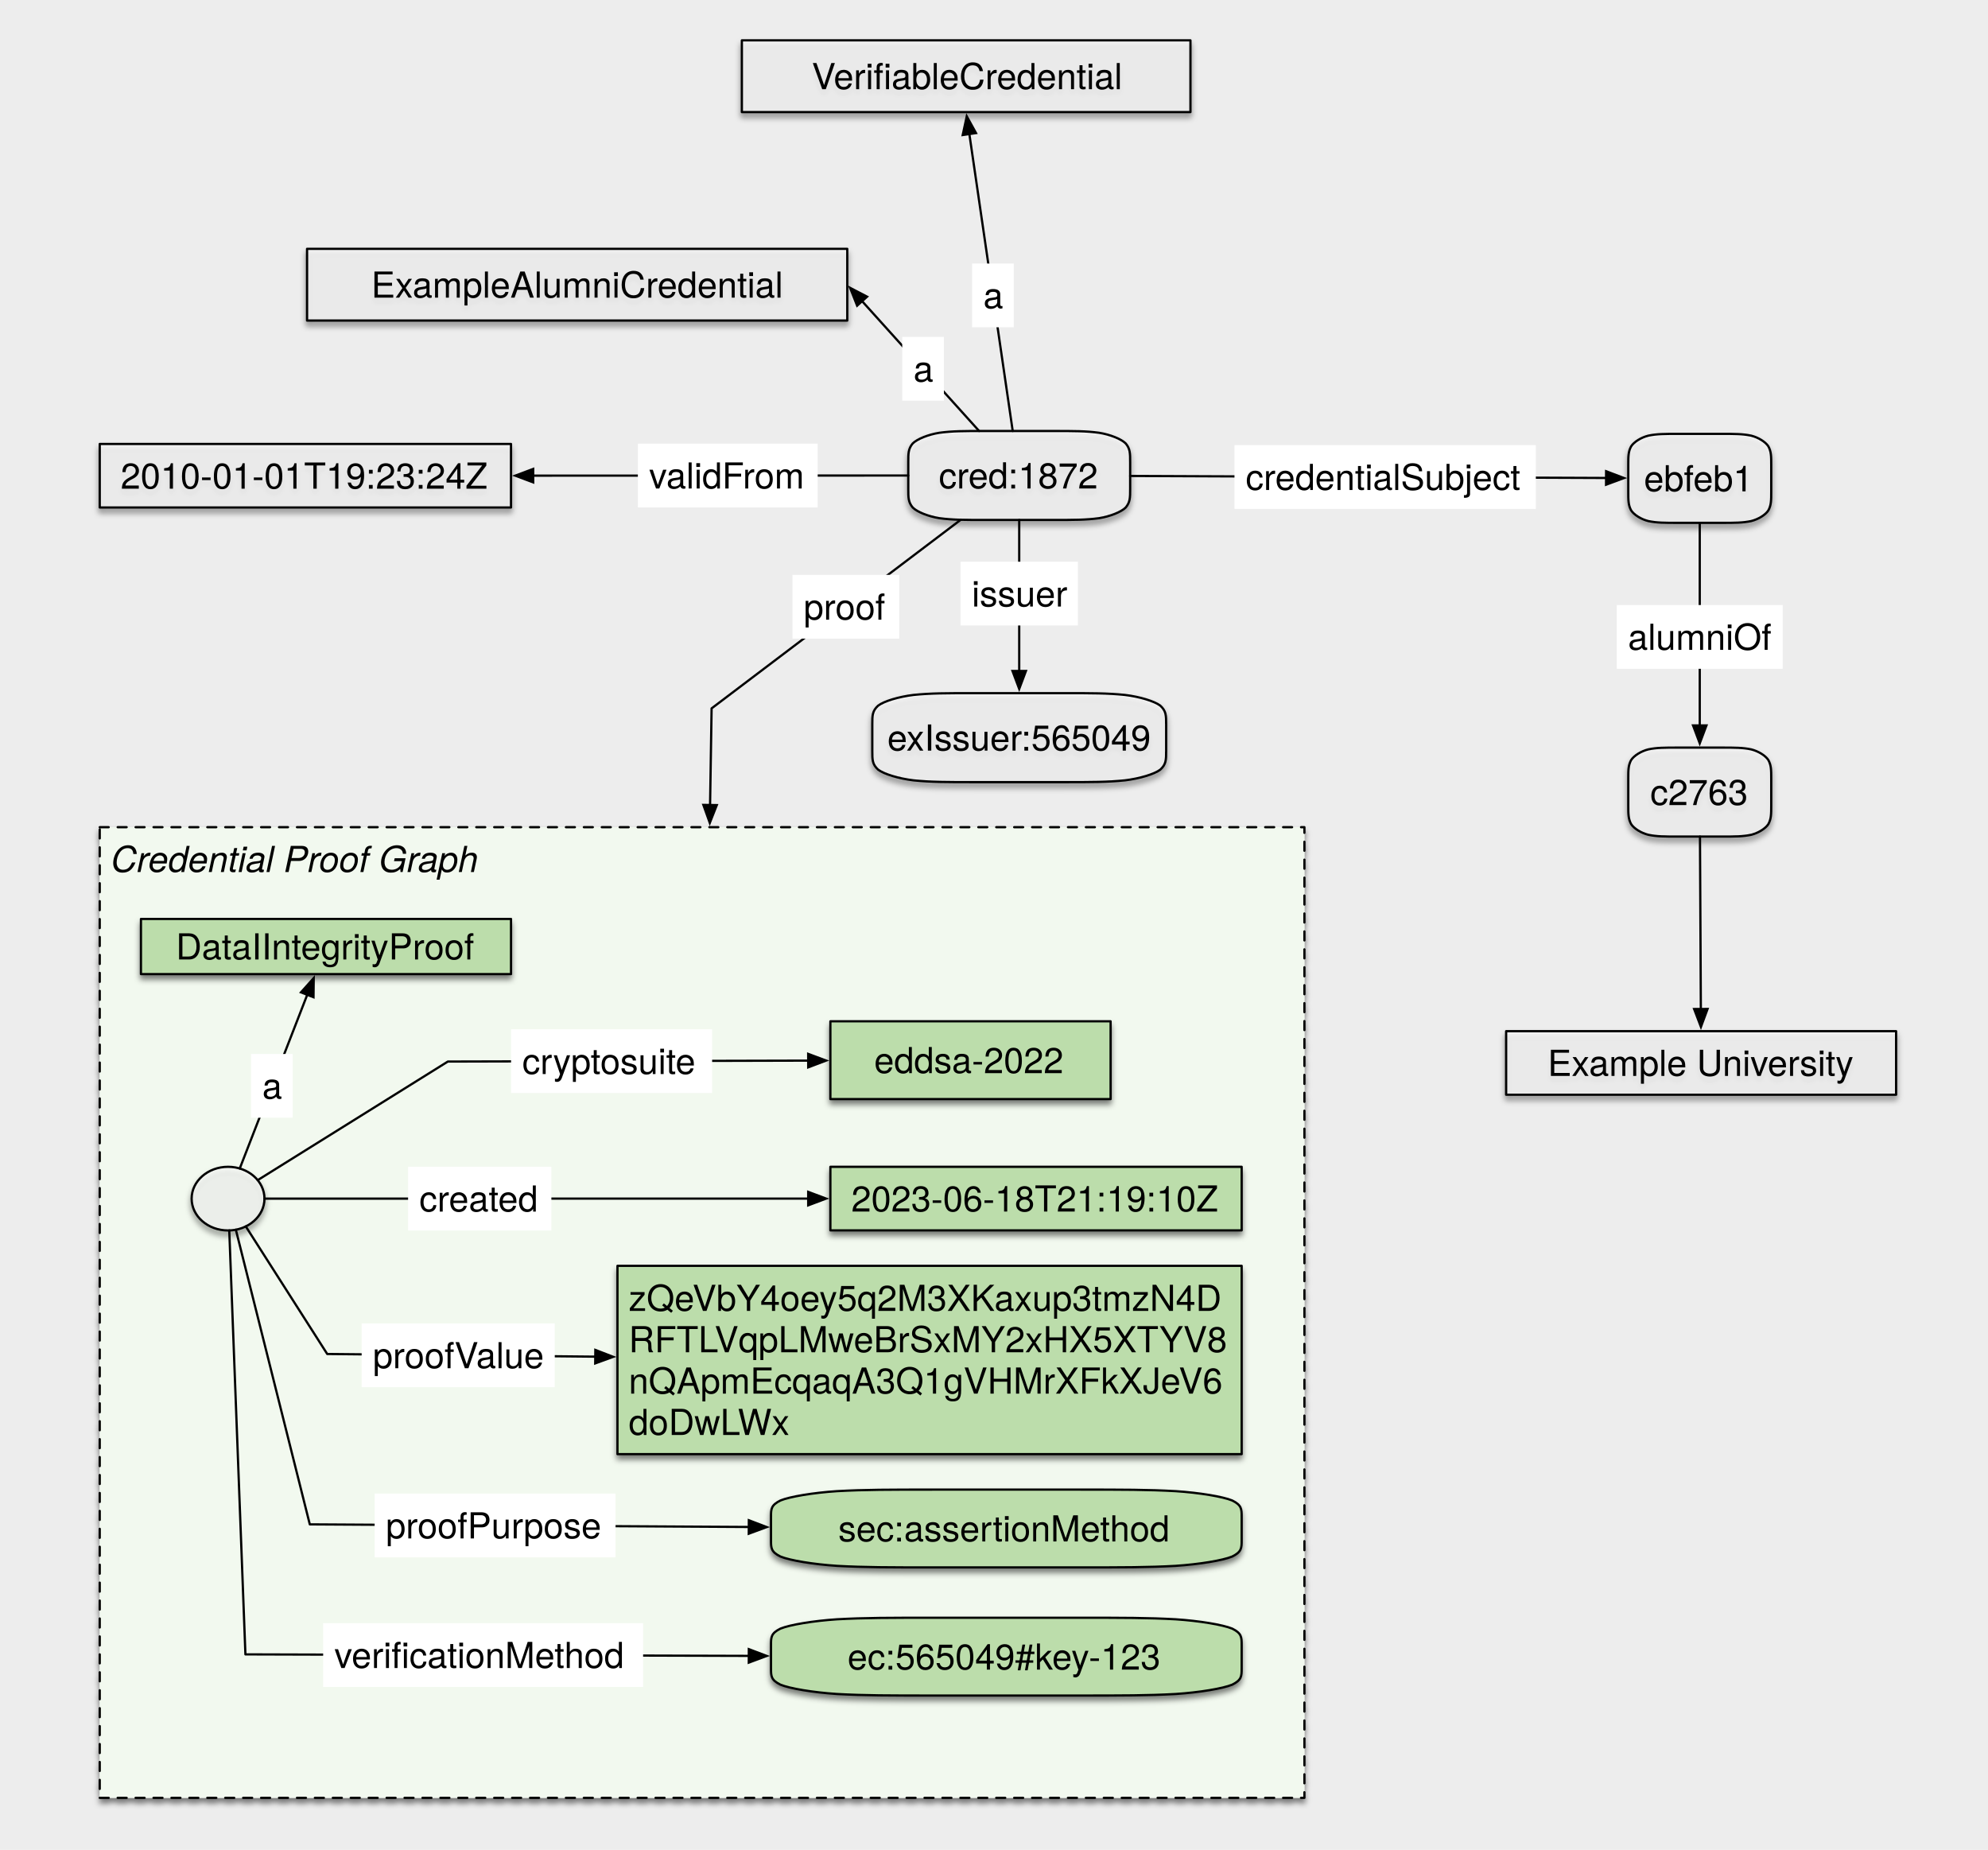
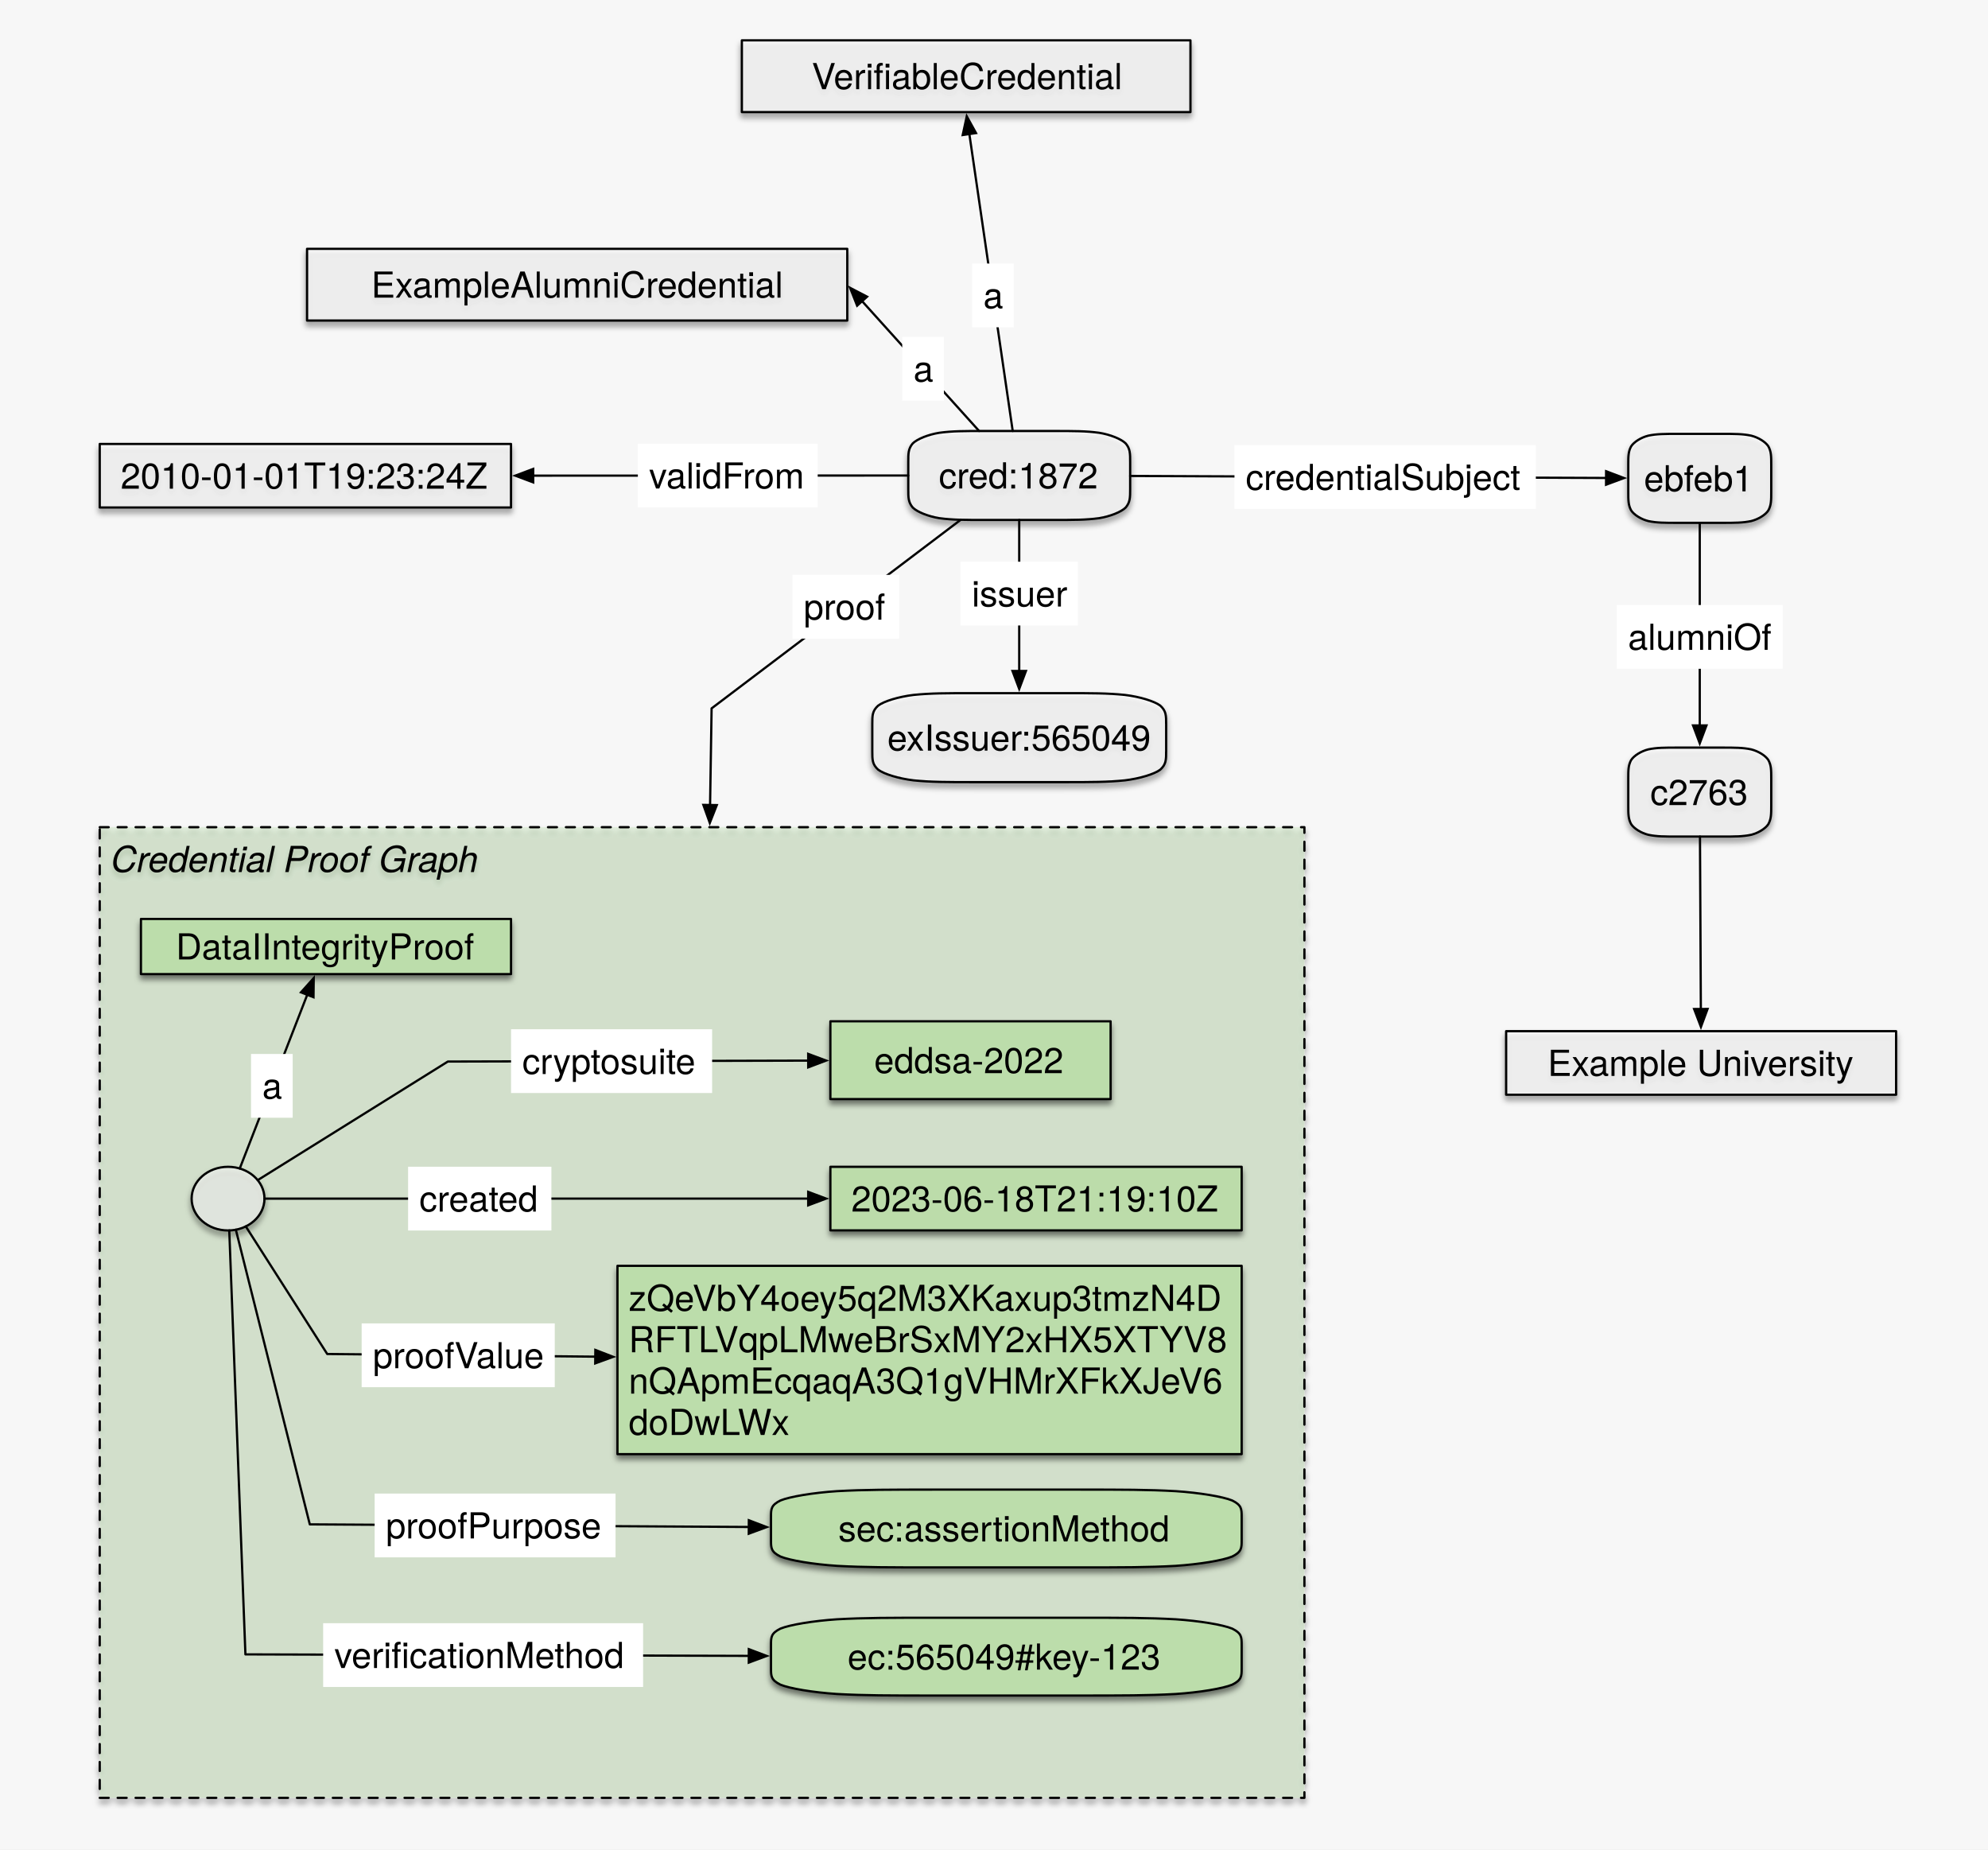
<svg xmlns="http://www.w3.org/2000/svg" version="1.1" viewBox="-651 -36 887 825" width="887" height="825">
  <defs>
    <filter id="Shadow" filterUnits="userSpaceOnUse" x="-739.7" y="-118.5">
      <feGaussianBlur in="SourceAlpha" result="blur" stdDeviation="1.308" />
      <feOffset in="blur" result="offset" dx="0" dy="2" />
      <feFlood flood-color="black" flood-opacity=".5" result="flood" />
      <feComposite in="flood" in2="offset" operator="in" result="color" />
      <feMerge>
        <feMergeNode in="color" />
        <feMergeNode in="SourceGraphic" />
      </feMerge>
    </filter>
    <marker orient="auto" overflow="visible" markerUnits="strokeWidth" id="FilledArrow_Marker" stroke-linejoin="miter" stroke-miterlimit="10" viewBox="-1 -4 10 8" markerWidth="10" markerHeight="8" color="black">
      <g>
        <path d="M 8 0 L 0 -3 L 0 3 Z" fill="currentColor" stroke="currentColor" stroke-width="1" />
      </g>
    </marker>
  </defs>
  <g id="Ex1Cred_fromJsonLd" fill="none" fill-opacity="1" stroke-opacity="1" stroke="none" stroke-dasharray="none">
    <g id="Ex1Cred_fromJsonLd_Layer_1">
      <g id="Graphic_83">
-         <rect x="-651" y="-36" width="887" height="825" fill="#ebebeb" fill-opacity=".489" />
+         <rect x="-651" y="-36" width="887" height="825" fill="white" fill-opacity=".494" />
      </g>
      <g id="Graphic_2" filter="url(#Shadow)">
-         <rect x="-606.5" y="333" width="537.5" height="433" fill="#f2f9ef" />
+         <rect x="-606.5" y="333" width="537.5" height="433" fill="#baddab" fill-opacity=".326" />
        <path d="M -606.5 333 L -69 333 L -69 766 L -606.5 766 Z" stroke="black" stroke-linecap="round" stroke-linejoin="round" stroke-dasharray="4.0,4.0" stroke-width="1" />
        <text transform="translate(-601.5 338)" fill="black">
          <tspan font-family="Helvetica Neue" font-style="italic" font-size="16" fill="black" x="0" y="15">Credential Proof Graph</tspan>
        </text>
      </g>
      <g id="Graphic_8" filter="url(#Shadow)">
        <path d="M 97.823 297.5 L 116.957 297.5 C 123.335 297.5 126.524 297.5 130.35 298.294 C 133.539 299.087 136.728 301.072 138.004 303.056 C 139.28 305.437 139.28 307.421 139.28 311.39 L 139.28 323.295 C 139.28 327.264 139.28 329.248 138.004 331.629 C 136.728 333.613 133.539 335.598 130.35 336.391 C 126.524 337.185 123.335 337.185 116.957 337.185 L 97.823 337.185 C 91.445 337.185 88.256 337.185 84.429 336.391 C 81.24 335.598 78.051 333.613 76.776 331.629 C 75.5 329.248 75.5 327.264 75.5 323.295 L 75.5 311.39 C 75.5 307.421 75.5 305.437 76.776 303.056 C 78.051 301.072 81.24 299.087 84.429 298.294 C 88.256 297.5 91.445 297.5 97.823 297.5 M 97.823 297.5" fill="white" fill-opacity=".535" />
        <path d="M 97.823 297.5 L 116.957 297.5 C 123.335 297.5 126.524 297.5 130.35 298.294 C 133.539 299.087 136.728 301.072 138.004 303.056 C 139.28 305.437 139.28 307.421 139.28 311.39 L 139.28 323.295 C 139.28 327.264 139.28 329.248 138.004 331.629 C 136.728 333.613 133.539 335.598 130.35 336.391 C 126.524 337.185 123.335 337.185 116.957 337.185 L 97.823 337.185 C 91.445 337.185 88.256 337.185 84.429 336.391 C 81.24 335.598 78.051 333.613 76.776 331.629 C 75.5 329.248 75.5 327.264 75.5 323.295 L 75.5 311.39 C 75.5 307.421 75.5 305.437 76.776 303.056 C 78.051 301.072 81.24 299.087 84.429 298.294 C 88.256 297.5 91.445 297.5 97.823 297.5 M 97.823 297.5" stroke="black" stroke-linecap="round" stroke-linejoin="round" stroke-width="1" />
        <text transform="translate(80.5 308.1185)" fill="black">
          <tspan font-family="Helvetica Neue" font-size="16" fill="black" x="4.802" y="15">c2763</tspan>
        </text>
      </g>
      <g id="Line_10">
        <line x1="107.49" y1="337.185" x2="107.878" y2="414.1" marker-end="url(#FilledArrow_Marker)" stroke="black" stroke-linecap="round" stroke-linejoin="round" stroke-width="1" />
      </g>
      <g id="Graphic_11" filter="url(#Shadow)">
        <rect x="21" y="424" width="174" height="28.346" fill="white" fill-opacity=".535" />
        <rect x="21" y="424" width="174" height="28.346" stroke="black" stroke-linecap="round" stroke-linejoin="round" stroke-width="1" />
        <text transform="translate(26 428.9492)" fill="black">
          <tspan font-family="Helvetica Neue" font-size="16" fill="black" x="13.552" y="15">Example University</tspan>
        </text>
      </g>
      <g id="Graphic_19" filter="url(#Shadow)">
        <path d="M 97.823 157.551 L 116.957 157.551 C 123.335 157.551 126.524 157.551 130.35 158.344 C 133.539 159.138 136.728 161.122 138.004 163.107 C 139.28 165.488 139.28 167.472 139.28 171.441 L 139.28 183.346 C 139.28 187.315 139.28 189.299 138.004 191.68 C 136.728 193.664 133.539 195.648 130.35 196.442 C 126.524 197.236 123.335 197.236 116.957 197.236 L 97.823 197.236 C 91.445 197.236 88.256 197.236 84.429 196.442 C 81.24 195.648 78.051 193.664 76.776 191.68 C 75.5 189.299 75.5 187.315 75.5 183.346 L 75.5 171.441 C 75.5 167.472 75.5 165.488 76.776 163.107 C 78.051 161.122 81.24 159.138 84.429 158.344 C 88.256 157.551 91.445 157.551 97.823 157.551 M 97.823 157.551" fill="white" fill-opacity=".535" />
        <path d="M 97.823 157.551 L 116.957 157.551 C 123.335 157.551 126.524 157.551 130.35 158.344 C 133.539 159.138 136.728 161.122 138.004 163.107 C 139.28 165.488 139.28 167.472 139.28 171.441 L 139.28 183.346 C 139.28 187.315 139.28 189.299 138.004 191.68 C 136.728 193.664 133.539 195.648 130.35 196.442 C 126.524 197.236 123.335 197.236 116.957 197.236 L 97.823 197.236 C 91.445 197.236 88.256 197.236 84.429 196.442 C 81.24 195.648 78.051 193.664 76.776 191.68 C 75.5 189.299 75.5 187.315 75.5 183.346 L 75.5 171.441 C 75.5 167.472 75.5 165.488 76.776 163.107 C 78.051 161.122 81.24 159.138 84.429 158.344 C 88.256 157.551 91.445 157.551 97.823 157.551 M 97.823 157.551" stroke="black" stroke-linecap="round" stroke-linejoin="round" stroke-width="1" />
        <text transform="translate(80.5 168.1693)" fill="black">
          <tspan font-family="Helvetica Neue" font-size="16" fill="black" x="1.994" y="15">ebfeb1</tspan>
        </text>
      </g>
      <g id="Line_21">
        <line x1="107.39" y1="197.236" x2="107.39" y2="287.6" marker-end="url(#FilledArrow_Marker)" stroke="black" stroke-linecap="round" stroke-linejoin="round" stroke-width="1" />
      </g>
      <g id="Graphic_20">
        <rect x="70.374" y="233.896" width="74.032" height="28.448" fill="white" />
        <text transform="translate(75.37376 238.8958)" fill="black">
          <tspan font-family="Helvetica Neue" font-size="16" fill="black" x="0" y="15">alumniOf</tspan>
        </text>
      </g>
      <g id="Graphic_22" filter="url(#Shadow)">
        <path d="M -211.1 156.264 L -181.4 156.264 C -171.5 156.264 -166.55 156.264 -160.61 157.058 C -155.66 157.852 -150.71 159.836 -148.73 161.82 C -146.75 164.201 -146.75 166.185 -146.75 170.154 L -146.75 182.059 C -146.75 186.028 -146.75 188.012 -148.73 190.393 C -150.71 192.378 -155.66 194.362 -160.61 195.156 C -166.55 195.949 -171.5 195.949 -181.4 195.949 L -211.1 195.949 C -221 195.949 -225.95 195.949 -231.89 195.156 C -236.84 194.362 -241.79 192.378 -243.77 190.393 C -245.75 188.012 -245.75 186.028 -245.75 182.059 L -245.75 170.154 C -245.75 166.185 -245.75 164.201 -243.77 161.82 C -241.79 159.836 -236.84 157.852 -231.89 157.058 C -225.95 156.264 -221 156.264 -211.1 156.264 M -211.1 156.264" fill="white" fill-opacity=".535" />
        <path d="M -211.1 156.264 L -181.4 156.264 C -171.5 156.264 -166.55 156.264 -160.61 157.058 C -155.66 157.852 -150.71 159.836 -148.73 161.82 C -146.75 164.201 -146.75 166.185 -146.75 170.154 L -146.75 182.059 C -146.75 186.028 -146.75 188.012 -148.73 190.393 C -150.71 192.378 -155.66 194.362 -160.61 195.156 C -166.55 195.949 -171.5 195.949 -181.4 195.949 L -211.1 195.949 C -221 195.949 -225.95 195.949 -231.89 195.156 C -236.84 194.362 -241.79 192.378 -243.77 190.393 C -245.75 188.012 -245.75 186.028 -245.75 182.059 L -245.75 170.154 C -245.75 166.185 -245.75 164.201 -243.77 161.82 C -241.79 159.836 -236.84 157.852 -231.89 157.058 C -225.95 156.264 -221 156.264 -211.1 156.264 M -211.1 156.264" stroke="black" stroke-linecap="round" stroke-linejoin="round" stroke-width="1" />
        <text transform="translate(-240.75 166.8827)" fill="black">
          <tspan font-family="Helvetica Neue" font-size="16" fill="black" x="8.628" y="15">cred:1872</tspan>
        </text>
      </g>
      <g id="Graphic_23" filter="url(#Shadow)">
        <path d="M -215.917 273.213 L -176.583 273.213 C -163.472 273.213 -156.917 273.213 -149.05 274.007 C -142.495 274.801 -135.939 276.785 -133.317 278.769 C -130.695 281.15 -130.695 283.135 -130.695 287.103 L -130.695 299.009 C -130.695 302.977 -130.695 304.961 -133.317 307.343 C -135.939 309.327 -142.495 311.311 -149.05 312.105 C -156.917 312.898 -163.472 312.898 -176.583 312.898 L -215.917 312.898 C -229.028 312.898 -235.583 312.898 -243.45 312.105 C -250.005 311.311 -256.561 309.327 -259.183 307.343 C -261.805 304.961 -261.805 302.977 -261.805 299.009 L -261.805 287.103 C -261.805 283.135 -261.805 281.15 -259.183 278.769 C -256.561 276.785 -250.005 274.801 -243.45 274.007 C -235.583 273.213 -229.028 273.213 -215.917 273.213 M -215.917 273.213" fill="white" fill-opacity=".535" />
        <path d="M -215.917 273.213 L -176.583 273.213 C -163.472 273.213 -156.917 273.213 -149.05 274.007 C -142.495 274.801 -135.939 276.785 -133.317 278.769 C -130.695 281.15 -130.695 283.135 -130.695 287.103 L -130.695 299.009 C -130.695 302.977 -130.695 304.961 -133.317 307.343 C -135.939 309.327 -142.495 311.311 -149.05 312.105 C -156.917 312.898 -163.472 312.898 -176.583 312.898 L -215.917 312.898 C -229.028 312.898 -235.583 312.898 -243.45 312.105 C -250.005 311.311 -256.561 309.327 -259.183 307.343 C -261.805 304.961 -261.805 302.977 -261.805 299.009 L -261.805 287.103 C -261.805 283.135 -261.805 281.15 -259.183 278.769 C -256.561 276.785 -250.005 274.801 -243.45 274.007 C -235.583 273.213 -229.028 273.213 -215.917 273.213 M -215.917 273.213" stroke="black" stroke-linecap="round" stroke-linejoin="round" stroke-width="1" />
        <text transform="translate(-256.8051 283.8319)" fill="black">
          <tspan font-family="Helvetica Neue" font-size="16" fill="black" x="1.723" y="15">exIssuer:565049</tspan>
        </text>
      </g>
      <g id="Line_26">
        <line x1="-196.25" y1="195.949" x2="-196.25" y2="263.313" marker-end="url(#FilledArrow_Marker)" stroke="black" stroke-linecap="round" stroke-linejoin="round" stroke-width="1" />
      </g>
      <g id="Graphic_25">
        <rect x="-222.434" y="214.572" width="52.368" height="28.448" fill="white" />
        <text transform="translate(-217.434 219.572)" fill="black">
          <tspan font-family="Helvetica Neue" font-size="16" fill="black" x="0" y="15">issuer</tspan>
        </text>
      </g>
      <g id="Graphic_36" filter="url(#Shadow)">
        <rect x="-320" y="-18" width="200.151" height="32" fill="white" fill-opacity=".535" />
        <rect x="-320" y="-18" width="200.151" height="32" stroke="black" stroke-linecap="round" stroke-linejoin="round" stroke-width="1" />
        <text transform="translate(-315 -11.224)" fill="black">
          <tspan font-family="Helvetica Neue" font-size="16" fill="black" x="26.188" y="15">VerifiableCredential</tspan>
        </text>
      </g>
      <g id="Graphic_35" filter="url(#Shadow)">
        <rect x="-514" y="75" width="241.025" height="32" fill="white" fill-opacity=".535" />
        <rect x="-514" y="75" width="241.025" height="32" stroke="black" stroke-linecap="round" stroke-linejoin="round" stroke-width="1" />
        <text transform="translate(-509 81.776)" fill="black">
          <tspan font-family="Helvetica Neue" font-size="16" fill="black" x="23.641" y="15">ExampleAlumniCredential</tspan>
        </text>
      </g>
      <g id="Line_38">
        <line x1="-214.137" y1="156.265" x2="-266.346" y2="98.353" marker-end="url(#FilledArrow_Marker)" stroke="black" stroke-linecap="round" stroke-linejoin="round" stroke-width="1" />
      </g>
      <g id="Graphic_37">
        <rect x="-248.446" y="114.296" width="18.592" height="28.448" fill="white" />
        <text transform="translate(-243.4464 119.2955)" fill="black">
          <tspan font-family="Helvetica Neue" font-size="16" fill="black" x="2762235e-19" y="15">a</tspan>
        </text>
      </g>
      <g id="Line_40">
        <line x1="-245.75" y1="176.124" x2="-413.1" y2="176.181" marker-end="url(#FilledArrow_Marker)" stroke="black" stroke-linecap="round" stroke-linejoin="round" stroke-width="1" />
      </g>
      <g id="Graphic_39">
        <rect x="-366.399" y="161.927" width="80.24" height="28.448" fill="white" />
        <text transform="translate(-361.3986 166.927)" fill="black">
          <tspan font-family="Helvetica Neue" font-size="16" fill="black" x="7958079e-19" y="15">validFrom</tspan>
        </text>
      </g>
      <g id="Graphic_45" filter="url(#Shadow)">
        <rect x="-606.5" y="162.042" width="183.5" height="28.346" fill="white" fill-opacity=".535" />
        <rect x="-606.5" y="162.042" width="183.5" height="28.346" stroke="black" stroke-linecap="round" stroke-linejoin="round" stroke-width="1" />
        <text transform="translate(-601.5 166.9911)" fill="black">
          <tspan font-family="Helvetica Neue" font-size="16" fill="black" x="4.326" y="15">2010-01-01T19:23:24Z</tspan>
        </text>
      </g>
      <g id="Line_49">
        <line x1="-146.75" y1="176.316" x2="65.6" y2="177.216" marker-end="url(#FilledArrow_Marker)" stroke="black" stroke-linecap="round" stroke-linejoin="round" stroke-width="1" />
      </g>
      <g id="Graphic_48">
        <rect x="-100.206" y="162.575" width="134.464" height="28.448" fill="white" />
        <text transform="translate(-95.20567 167.5745)" fill="black">
          <tspan font-family="Helvetica Neue" font-size="16" fill="black" x="0" y="15">credentialSubject</tspan>
        </text>
      </g>
      <g id="Line_51">
        <path d="M -222.356 195.868 L -333.5 280 L -334.18 323.101" marker-end="url(#FilledArrow_Marker)" stroke="black" stroke-linecap="round" stroke-linejoin="round" stroke-width="1" />
      </g>
      <g id="Graphic_50">
        <rect x="-297.418" y="220.435" width="47.632" height="28.448" fill="white" />
        <text transform="translate(-292.4178 225.4352)" fill="black">
          <tspan font-family="Helvetica Neue" font-size="16" fill="black" x="7176482e-19" y="15">proof</tspan>
        </text>
      </g>
      <g id="Graphic_52" filter="url(#Shadow)">
        <ellipse cx="-549.25" cy="498.699" rx="16.25" ry="14.199" fill="white" fill-opacity=".5" />
        <ellipse cx="-549.25" cy="498.699" rx="16.25" ry="14.199" stroke="black" stroke-linecap="round" stroke-linejoin="round" stroke-width="1" />
      </g>
      <g id="Graphic_60" filter="url(#Shadow)">
        <rect x="-588.11" y="373.931" width="165.11" height="24.604" fill="#bcddab" />
        <rect x="-588.11" y="373.931" width="165.11" height="24.604" stroke="black" stroke-linecap="round" stroke-linejoin="round" stroke-width="1" />
        <text transform="translate(-583.1102 377.009)" fill="black">
          <tspan font-family="Helvetica Neue" font-size="16" fill="black" x="10.595" y="15">DataIIntegrityProof</tspan>
        </text>
      </g>
      <g id="Line_64">
        <line x1="-544.025" y1="485.251" x2="-513.92" y2="407.763" marker-end="url(#FilledArrow_Marker)" stroke="black" stroke-linecap="round" stroke-linejoin="round" stroke-width="1" />
      </g>
      <g id="Graphic_63">
        <rect x="-538.999" y="434.162" width="18.592" height="28.448" fill="white" />
        <text transform="translate(-533.9986 439.1618)" fill="black">
          <tspan font-family="Helvetica Neue" font-size="16" fill="black" x="2762235e-19" y="15">a</tspan>
        </text>
      </g>
      <g id="Line_67">
        <line x1="-533" y1="498.697" x2="-290.4" y2="498.68" marker-end="url(#FilledArrow_Marker)" stroke="black" stroke-linecap="round" stroke-linejoin="round" stroke-width="1" />
      </g>
      <g id="Graphic_66">
        <rect x="-468.92" y="484.467" width="63.936" height="28.448" fill="white" />
        <text transform="translate(-463.9196 489.4667)" fill="black">
          <tspan font-family="Helvetica Neue" font-size="16" fill="black" x="7531753e-19" y="15">created</tspan>
        </text>
      </g>
      <g id="Graphic_65" filter="url(#Shadow)">
-         <rect x="-280.5" y="484.5" width="183.5" height="28.346" fill="#bcddab" />
+         <rect x="-280.5" y="484.5" width="183.5" height="28.346" fill="#bcdcaa" />
        <rect x="-280.5" y="484.5" width="183.5" height="28.346" stroke="black" stroke-linecap="round" stroke-linejoin="round" stroke-width="1" />
        <text transform="translate(-275.5 489.4492)" fill="black">
          <tspan font-family="Helvetica Neue" font-size="16" fill="black" x="4.326" y="15">2023-06-18T21:19:10Z</tspan>
        </text>
      </g>
      <g id="Line_69">
        <path d="M -541.331 511.101 L -505 568 L -385.399 569.19" marker-end="url(#FilledArrow_Marker)" stroke="black" stroke-linecap="round" stroke-linejoin="round" stroke-width="1" />
      </g>
      <g id="Graphic_68">
        <rect x="-489.638" y="554.357" width="86.16" height="28.448" fill="white" />
        <text transform="translate(-484.6384 559.3573)" fill="black">
          <tspan font-family="Helvetica Neue" font-size="16" fill="black" x="0" y="15">proofValue</tspan>
        </text>
      </g>
      <g id="Graphic_70" filter="url(#Shadow)">
        <rect x="-375.5" y="528.673" width="278.5" height="84" fill="#bcddab" />
        <rect x="-375.5" y="528.673" width="278.5" height="84" stroke="black" stroke-linecap="round" stroke-linejoin="round" stroke-width="1" />
        <text transform="translate(-370.5 533.7772)" fill="black">
          <tspan font-family="Helvetica Neue" font-size="16" fill="black" x="0" y="15">zQeVbY4oey5q2M3XKaxup3tmzN4D</tspan>
          <tspan font-family="Helvetica Neue" font-size="16" fill="black" x="0" y="33.448">RFTLVqpLMweBrSxMY2xHX5XTYV8</tspan>
          <tspan font-family="Helvetica Neue" font-size="16" fill="black" x="0" y="51.896">nQApmEcqaqA3Q1gVHMrXFkXJeV6</tspan>
          <tspan font-family="Helvetica Neue" font-size="16" fill="black" x="0" y="70.344">doDwLWx</tspan>
        </text>
      </g>
      <g id="Line_73">
        <path d="M -545.768 512.569 L -512.775 644 L -316.9 645.166" marker-end="url(#FilledArrow_Marker)" stroke="black" stroke-linecap="round" stroke-linejoin="round" stroke-width="1" />
      </g>
      <g id="Graphic_72">
        <rect x="-483.842" y="630.268" width="107.488" height="28.448" fill="white" />
        <text transform="translate(-478.842 635.268)" fill="black">
          <tspan font-family="Helvetica Neue" font-size="16" fill="black" x="5968559e-19" y="15">proofPurpose</tspan>
        </text>
      </g>
      <g id="Graphic_71" filter="url(#Shadow)">
        <path d="M -233.5 628.5 L -170.5 628.5 C -149.5 628.5 -139 628.5 -126.4 629.194 C -115.9 629.888 -105.4 631.623 -101.2 633.358 C -97 635.44 -97 637.175 -97 640.644 L -97 651.054 C -97 654.524 -97 656.259 -101.2 658.341 C -105.4 660.076 -115.9 661.811 -126.4 662.505 C -139 663.199 -149.5 663.199 -170.5 663.199 L -233.5 663.199 C -254.5 663.199 -265 663.199 -277.6 662.505 C -288.1 661.811 -298.6 660.076 -302.8 658.341 C -307 656.259 -307 654.524 -307 651.054 L -307 640.644 C -307 637.175 -307 635.44 -302.8 633.358 C -298.6 631.623 -288.1 629.888 -277.6 629.194 C -265 628.5 -254.5 628.5 -233.5 628.5 M -233.5 628.5" fill="#bcddab" />
        <path d="M -233.5 628.5 L -170.5 628.5 C -149.5 628.5 -139 628.5 -126.4 629.194 C -115.9 629.888 -105.4 631.623 -101.2 633.358 C -97 635.44 -97 637.175 -97 640.644 L -97 651.054 C -97 654.524 -97 656.259 -101.2 658.341 C -105.4 660.076 -115.9 661.811 -126.4 662.505 C -139 663.199 -149.5 663.199 -170.5 663.199 L -233.5 663.199 C -254.5 663.199 -265 663.199 -277.6 662.505 C -288.1 661.811 -298.6 660.076 -302.8 658.341 C -307 656.259 -307 654.524 -307 651.054 L -307 640.644 C -307 637.175 -307 635.44 -302.8 633.358 C -298.6 631.623 -288.1 629.888 -277.6 629.194 C -265 628.5 -254.5 628.5 -233.5 628.5 M -233.5 628.5" stroke="black" stroke-linecap="round" stroke-linejoin="round" stroke-width="1" />
        <text transform="translate(-302 636.6253)" fill="black">
          <tspan font-family="Helvetica Neue" font-size="16" fill="black" x="25.024" y="15">sec:assertionMethod </tspan>
        </text>
      </g>
      <g id="Line_77">
        <path d="M -548.709 512.889 L -541.5 702 L -316.9 702.669" marker-end="url(#FilledArrow_Marker)" stroke="black" stroke-linecap="round" stroke-linejoin="round" stroke-width="1" />
      </g>
      <g id="Graphic_76">
        <rect x="-506.813" y="688.092" width="142.752" height="28.448" fill="white" />
        <text transform="translate(-501.8127 693.0918)" fill="black">
          <tspan font-family="Helvetica Neue" font-size="16" fill="black" x="19895197e-20" y="15">verificationMethod</tspan>
        </text>
      </g>
      <g id="Graphic_75" filter="url(#Shadow)">
        <path d="M -233.5 685.661 L -170.5 685.661 C -149.5 685.661 -139 685.661 -126.4 686.355 C -115.9 687.049 -105.4 688.784 -101.2 690.519 C -97 692.601 -97 694.336 -97 697.806 L -97 708.216 C -97 711.685 -97 713.42 -101.2 715.502 C -105.4 717.237 -115.9 718.972 -126.4 719.666 C -139 720.36 -149.5 720.36 -170.5 720.36 L -233.5 720.36 C -254.5 720.36 -265 720.36 -277.6 719.666 C -288.1 718.972 -298.6 717.237 -302.8 715.502 C -307 713.42 -307 711.685 -307 708.216 L -307 697.806 C -307 694.336 -307 692.601 -302.8 690.519 C -298.6 688.784 -288.1 687.049 -277.6 686.355 C -265 685.661 -254.5 685.661 -233.5 685.661 M -233.5 685.661" fill="#bcddab" />
        <path d="M -233.5 685.661 L -170.5 685.661 C -149.5 685.661 -139 685.661 -126.4 686.355 C -115.9 687.049 -105.4 688.784 -101.2 690.519 C -97 692.601 -97 694.336 -97 697.806 L -97 708.216 C -97 711.685 -97 713.42 -101.2 715.502 C -105.4 717.237 -115.9 718.972 -126.4 719.666 C -139 720.36 -149.5 720.36 -170.5 720.36 L -233.5 720.36 C -254.5 720.36 -265 720.36 -277.6 719.666 C -288.1 718.972 -298.6 717.237 -302.8 715.502 C -307 713.42 -307 711.685 -307 708.216 L -307 697.806 C -307 694.336 -307 692.601 -302.8 690.519 C -298.6 688.784 -288.1 687.049 -277.6 686.355 C -265 685.661 -254.5 685.661 -233.5 685.661 M -233.5 685.661" stroke="black" stroke-linecap="round" stroke-linejoin="round" stroke-width="1" />
        <text transform="translate(-302 693.7867)" fill="black">
          <tspan font-family="Helvetica Neue" font-size="16" fill="black" x="29.144" y="15">ec:565049#key-123</tspan>
        </text>
      </g>
      <g id="Line_79">
        <line x1="-199.148" y1="156.264" x2="-218.494" y2="23.796" marker-end="url(#FilledArrow_Marker)" stroke="black" stroke-linecap="round" stroke-linejoin="round" stroke-width="1" />
      </g>
      <g id="Graphic_78">
        <rect x="-217.276" y="81.561" width="18.592" height="28.448" fill="white" />
        <text transform="translate(-212.2764 86.56051)" fill="black">
          <tspan font-family="Helvetica Neue" font-size="16" fill="black" x="2762235e-19" y="15">a</tspan>
        </text>
      </g>
      <g id="Line_82">
        <path d="M -536.021 490.449 L -451.183 437.547 L -290.4 437.129" marker-end="url(#FilledArrow_Marker)" stroke="black" stroke-linecap="round" stroke-linejoin="round" stroke-width="1" />
      </g>
      <g id="Graphic_81">
        <rect x="-422.983" y="423.133" width="89.712" height="28.448" fill="white" />
        <text transform="translate(-417.9825 428.1329)" fill="black">
          <tspan font-family="Helvetica Neue" font-size="16" fill="black" x="0" y="15">cryptosuite</tspan>
        </text>
      </g>
      <g id="Graphic_80" filter="url(#Shadow)">
        <rect x="-280.5" y="419.592" width="125.024" height="34.699" fill="#bcddab" />
        <rect x="-280.5" y="419.592" width="125.024" height="34.699" stroke="black" stroke-linecap="round" stroke-linejoin="round" stroke-width="1" />
        <text transform="translate(-275.5 427.7172)" fill="black">
          <tspan font-family="Helvetica Neue" font-size="16" fill="black" x="14.528" y="15">eddsa-2022</tspan>
        </text>
      </g>
    </g>
  </g>
</svg>
